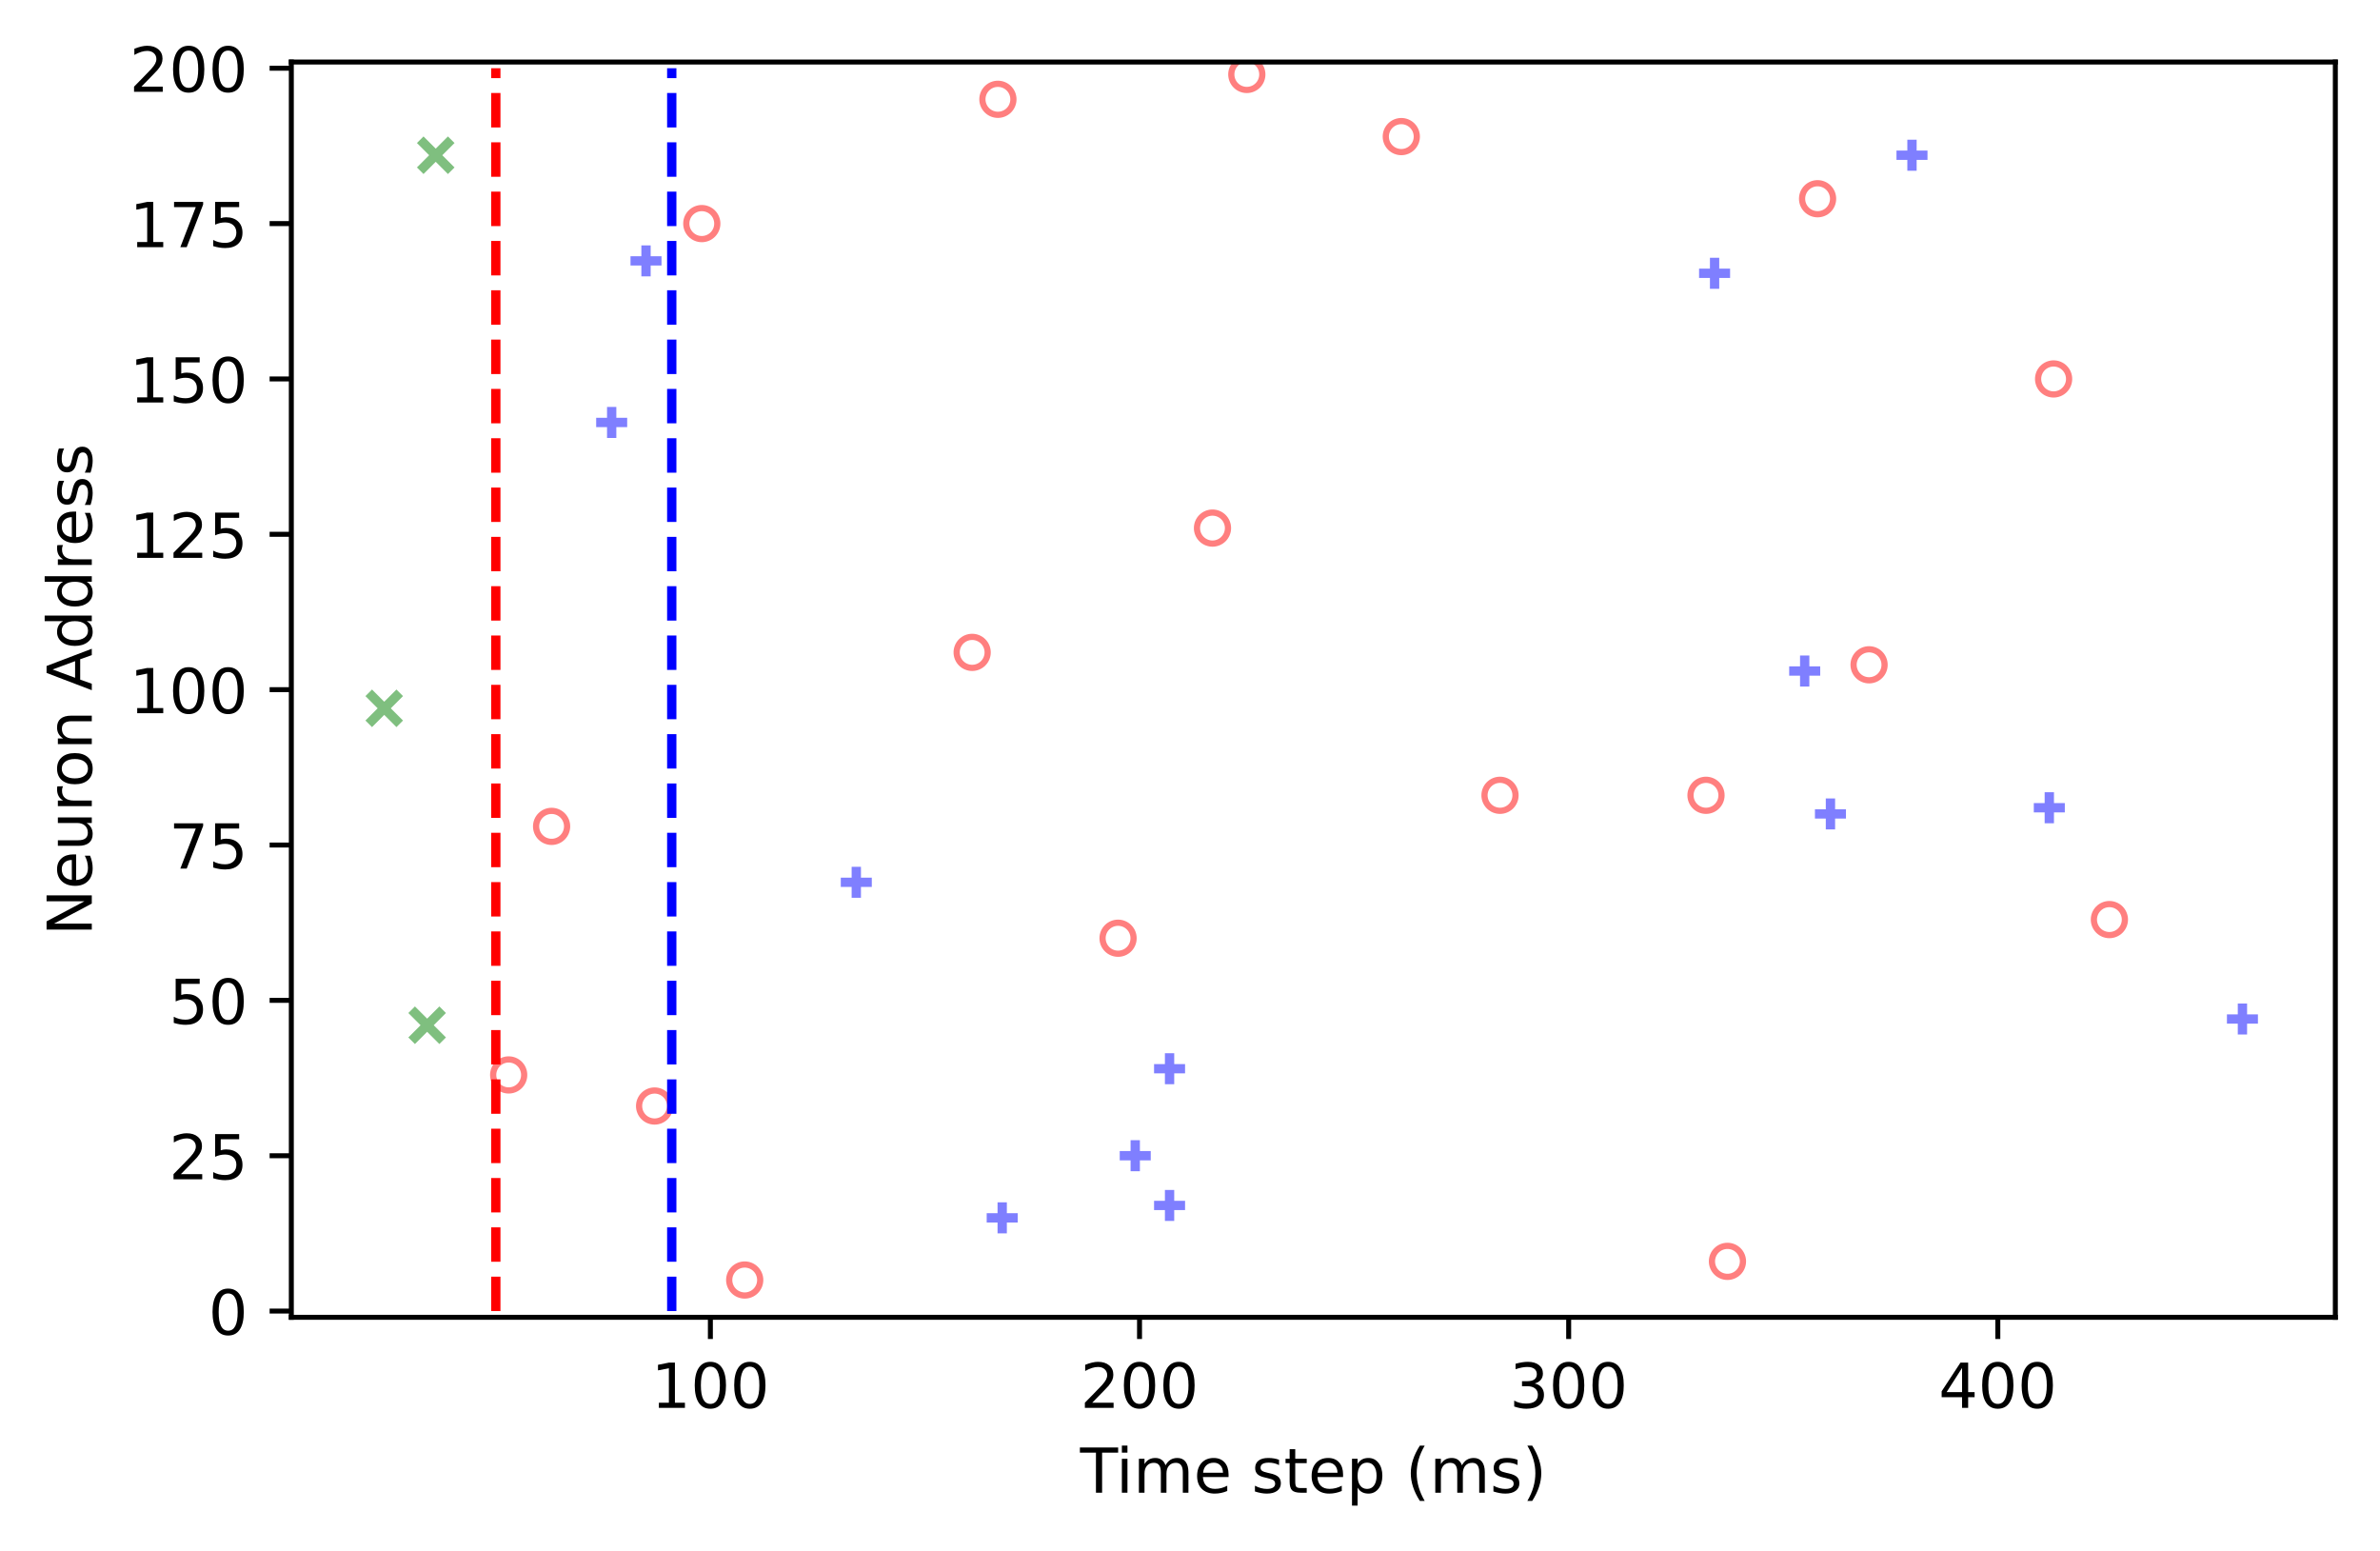
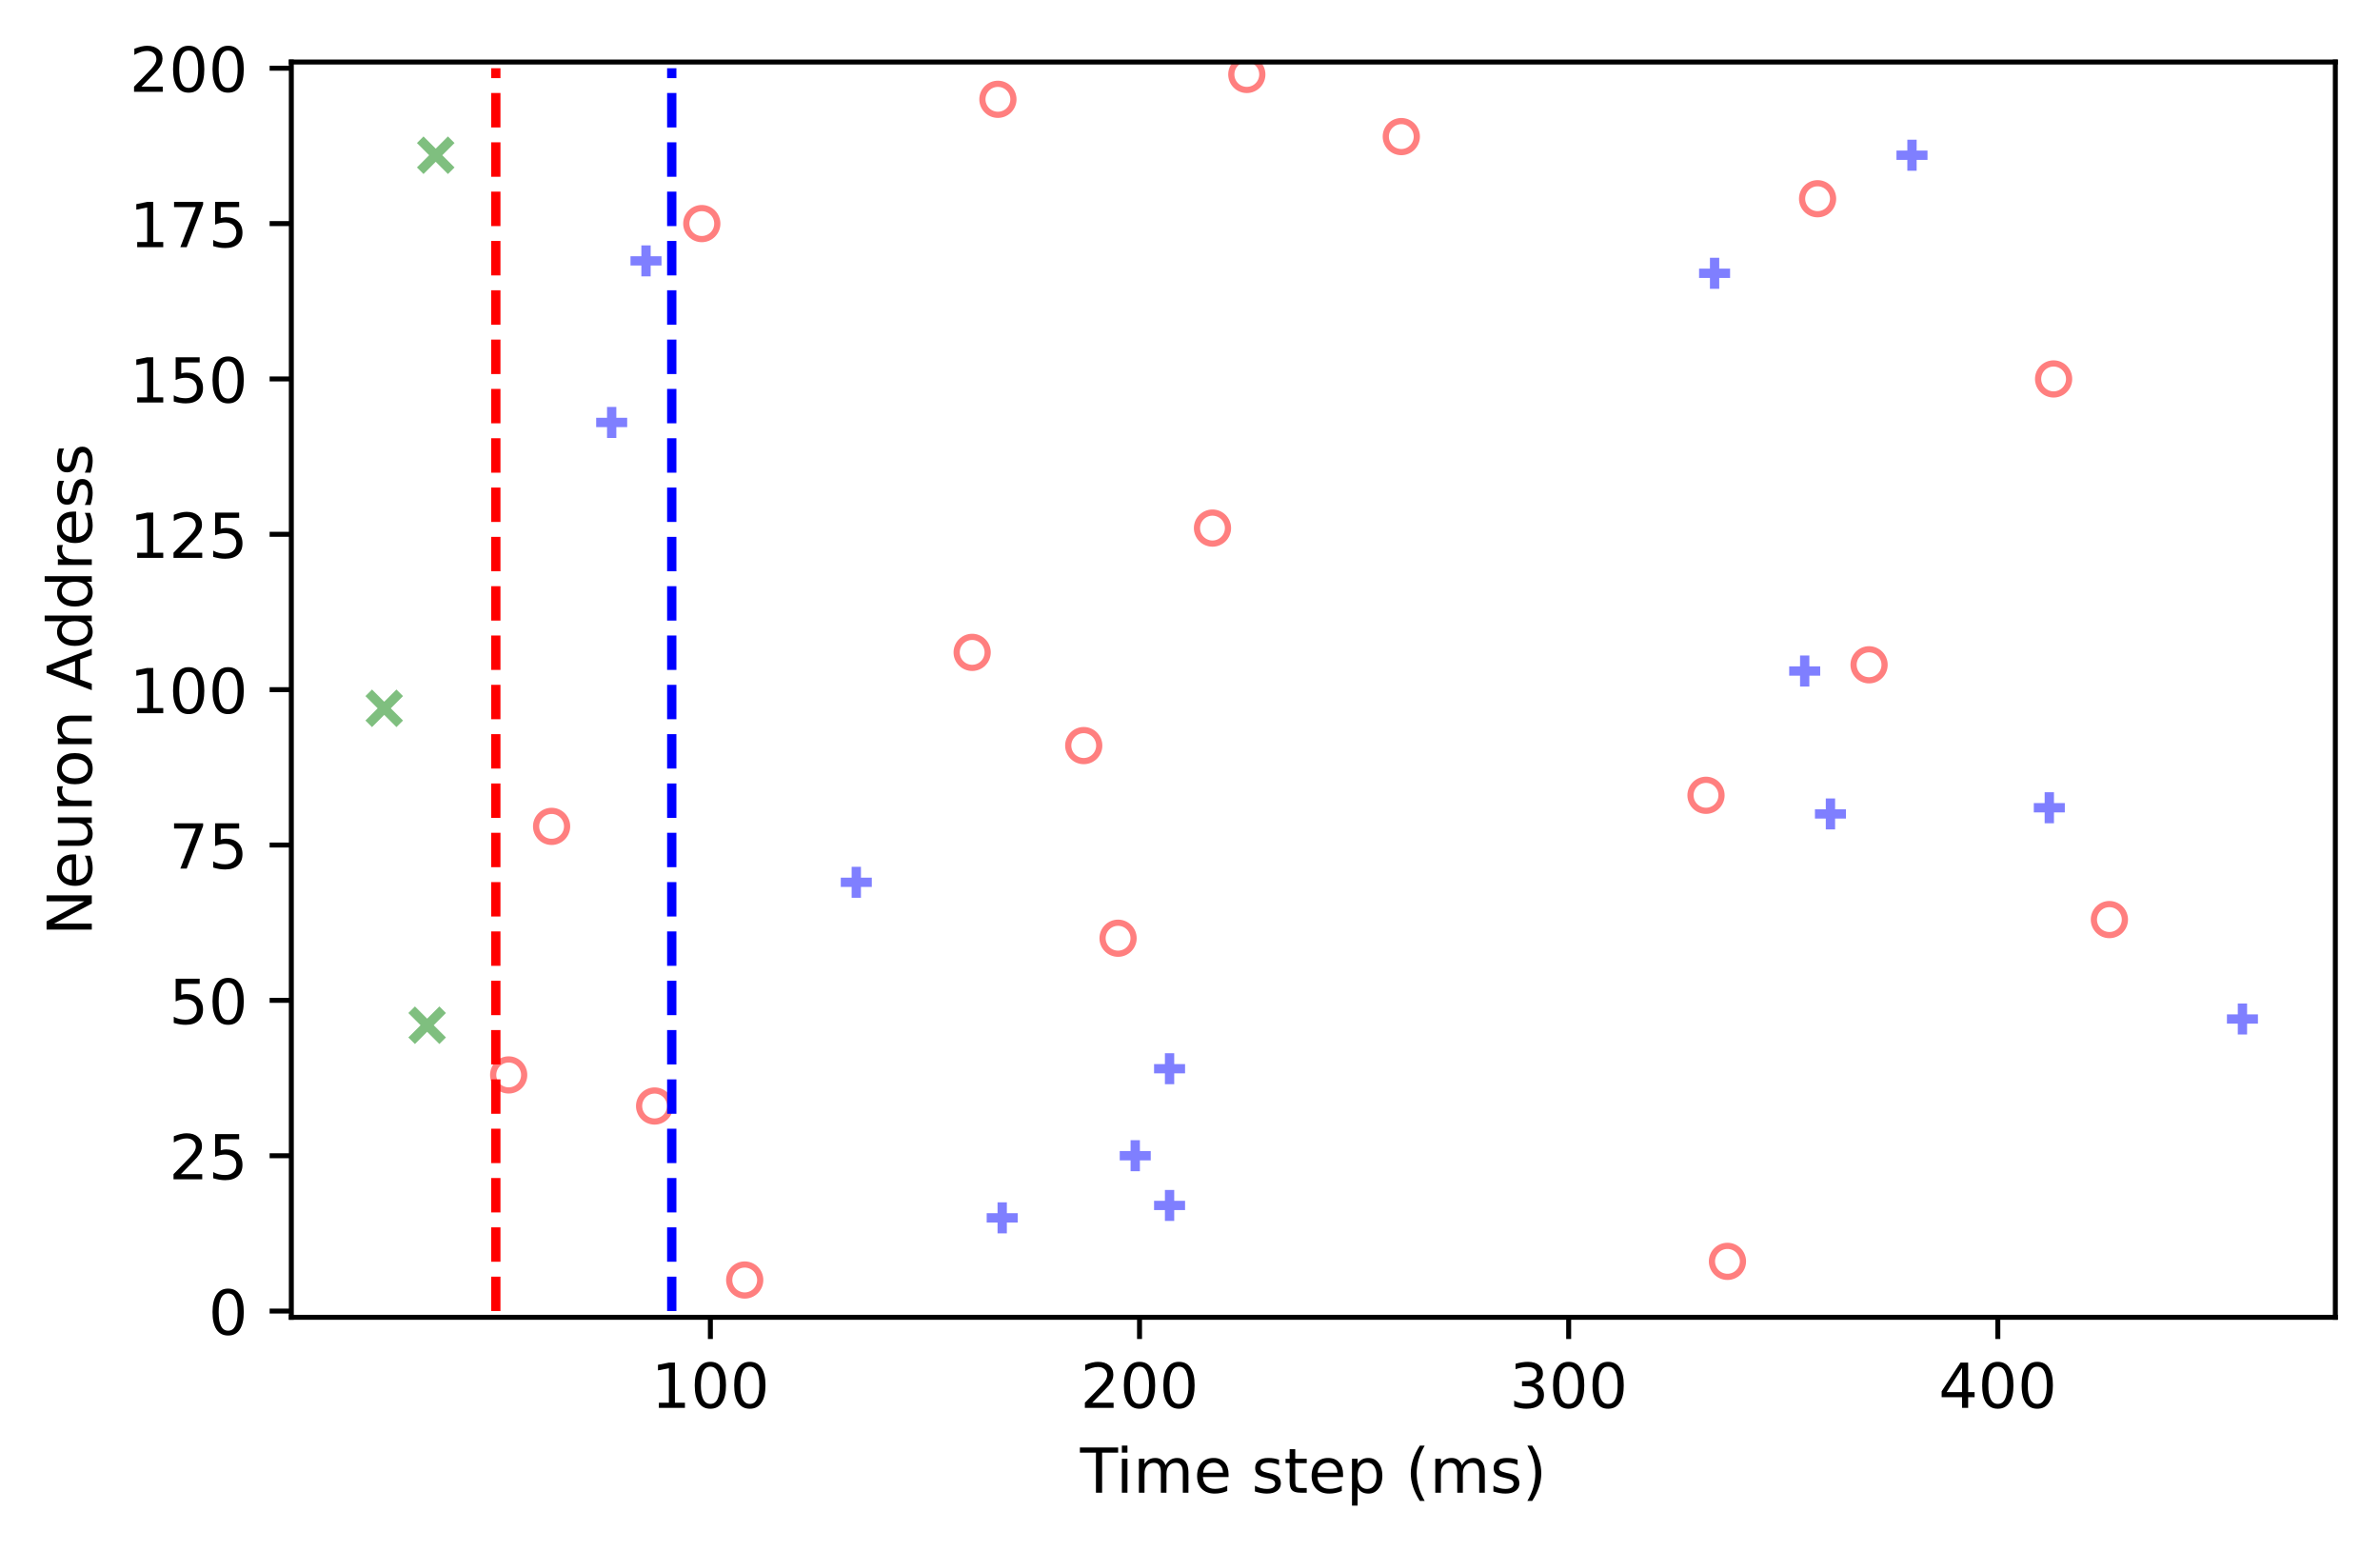
<svg xmlns="http://www.w3.org/2000/svg" xmlns:xlink="http://www.w3.org/1999/xlink" width="383.693pt" height="249.899pt" viewBox="0 0 383.693 249.899" version="1.1">
  <defs>
    <style type="text/css">*{stroke-linejoin: round; stroke-linecap: butt}</style>
  </defs>
  <g id="figure_1">
    <g id="patch_1">
      <path d="M 0 249.899  L 383.693 249.899  L 383.693 0  L 0 0  L 0 249.899  z " style="fill: none" />
    </g>
    <g id="axes_1">
      <g id="patch_2">
        <path d="M 46.966 212.343  L 376.493 212.343  L 376.493 9.998  L 46.966 9.998  L 46.966 212.343  z " style="fill: none" />
      </g>
      <g id="PathCollection_1">
        <defs>
-           <path id="m4d4a219eb6" d="M -2.5 0  L 2.5 0  M 0 2.5  L 0 -2.5  " style="stroke: #0000ff; stroke-opacity: 0.5; stroke-width: 1.5" />
+           <path id="m3985ee1c5d" d="M -2.5 0  L 2.5 0  M 0 2.5  L 0 -2.5  " style="stroke: #0000ff; stroke-opacity: 0.5; stroke-width: 1.5" />
        </defs>
-         <g clip-path="url(#p1b1f984289)">
-           <use xlink:href="#m4d4a219eb6" x="98.612" y="68.097" style="fill: #0000ff; fill-opacity: 0.5; stroke: #0000ff; stroke-opacity: 0.5; stroke-width: 1.5" />
-           <use xlink:href="#m4d4a219eb6" x="104.147" y="42.052" style="fill: #0000ff; fill-opacity: 0.5; stroke: #0000ff; stroke-opacity: 0.5; stroke-width: 1.5" />
-           <use xlink:href="#m4d4a219eb6" x="138.048" y="142.223" style="fill: #0000ff; fill-opacity: 0.5; stroke: #0000ff; stroke-opacity: 0.5; stroke-width: 1.5" />
-           <use xlink:href="#m4d4a219eb6" x="161.57" y="196.315" style="fill: #0000ff; fill-opacity: 0.5; stroke: #0000ff; stroke-opacity: 0.5; stroke-width: 1.5" />
-           <use xlink:href="#m4d4a219eb6" x="183.018" y="186.298" style="fill: #0000ff; fill-opacity: 0.5; stroke: #0000ff; stroke-opacity: 0.5; stroke-width: 1.5" />
-           <use xlink:href="#m4d4a219eb6" x="188.552" y="194.312" style="fill: #0000ff; fill-opacity: 0.5; stroke: #0000ff; stroke-opacity: 0.5; stroke-width: 1.5" />
-           <use xlink:href="#m4d4a219eb6" x="188.552" y="172.274" style="fill: #0000ff; fill-opacity: 0.5; stroke: #0000ff; stroke-opacity: 0.5; stroke-width: 1.5" />
-           <use xlink:href="#m4d4a219eb6" x="276.417" y="44.056" style="fill: #0000ff; fill-opacity: 0.5; stroke: #0000ff; stroke-opacity: 0.5; stroke-width: 1.5" />
-           <use xlink:href="#m4d4a219eb6" x="290.946" y="108.165" style="fill: #0000ff; fill-opacity: 0.5; stroke: #0000ff; stroke-opacity: 0.5; stroke-width: 1.5" />
-           <use xlink:href="#m4d4a219eb6" x="295.097" y="131.204" style="fill: #0000ff; fill-opacity: 0.5; stroke: #0000ff; stroke-opacity: 0.5; stroke-width: 1.5" />
-           <use xlink:href="#m4d4a219eb6" x="308.242" y="25.023" style="fill: #0000ff; fill-opacity: 0.5; stroke: #0000ff; stroke-opacity: 0.5; stroke-width: 1.5" />
-           <use xlink:href="#m4d4a219eb6" x="330.381" y="130.203" style="fill: #0000ff; fill-opacity: 0.5; stroke: #0000ff; stroke-opacity: 0.5; stroke-width: 1.5" />
-           <use xlink:href="#m4d4a219eb6" x="361.515" y="164.261" style="fill: #0000ff; fill-opacity: 0.5; stroke: #0000ff; stroke-opacity: 0.5; stroke-width: 1.5" />
+         <g clip-path="url(#pcb3ad0b500)">
+           <use xlink:href="#m3985ee1c5d" x="98.612" y="68.097" style="fill: #0000ff; fill-opacity: 0.5; stroke: #0000ff; stroke-opacity: 0.5; stroke-width: 1.5" />
+           <use xlink:href="#m3985ee1c5d" x="104.147" y="42.052" style="fill: #0000ff; fill-opacity: 0.5; stroke: #0000ff; stroke-opacity: 0.5; stroke-width: 1.5" />
+           <use xlink:href="#m3985ee1c5d" x="138.048" y="142.223" style="fill: #0000ff; fill-opacity: 0.5; stroke: #0000ff; stroke-opacity: 0.5; stroke-width: 1.5" />
+           <use xlink:href="#m3985ee1c5d" x="161.57" y="196.315" style="fill: #0000ff; fill-opacity: 0.5; stroke: #0000ff; stroke-opacity: 0.5; stroke-width: 1.5" />
+           <use xlink:href="#m3985ee1c5d" x="183.018" y="186.298" style="fill: #0000ff; fill-opacity: 0.5; stroke: #0000ff; stroke-opacity: 0.5; stroke-width: 1.5" />
+           <use xlink:href="#m3985ee1c5d" x="188.552" y="194.312" style="fill: #0000ff; fill-opacity: 0.5; stroke: #0000ff; stroke-opacity: 0.5; stroke-width: 1.5" />
+           <use xlink:href="#m3985ee1c5d" x="188.552" y="172.274" style="fill: #0000ff; fill-opacity: 0.5; stroke: #0000ff; stroke-opacity: 0.5; stroke-width: 1.5" />
+           <use xlink:href="#m3985ee1c5d" x="276.417" y="44.056" style="fill: #0000ff; fill-opacity: 0.5; stroke: #0000ff; stroke-opacity: 0.5; stroke-width: 1.5" />
+           <use xlink:href="#m3985ee1c5d" x="290.946" y="108.165" style="fill: #0000ff; fill-opacity: 0.5; stroke: #0000ff; stroke-opacity: 0.5; stroke-width: 1.5" />
+           <use xlink:href="#m3985ee1c5d" x="295.097" y="131.204" style="fill: #0000ff; fill-opacity: 0.5; stroke: #0000ff; stroke-opacity: 0.5; stroke-width: 1.5" />
+           <use xlink:href="#m3985ee1c5d" x="308.242" y="25.023" style="fill: #0000ff; fill-opacity: 0.5; stroke: #0000ff; stroke-opacity: 0.5; stroke-width: 1.5" />
+           <use xlink:href="#m3985ee1c5d" x="330.381" y="130.203" style="fill: #0000ff; fill-opacity: 0.5; stroke: #0000ff; stroke-opacity: 0.5; stroke-width: 1.5" />
+           <use xlink:href="#m3985ee1c5d" x="361.515" y="164.261" style="fill: #0000ff; fill-opacity: 0.5; stroke: #0000ff; stroke-opacity: 0.5; stroke-width: 1.5" />
        </g>
      </g>
      <g id="PathCollection_2">
        <defs>
-           <path id="C0_0_5637525f8e" d="M 0 2.5  C 0.663 2.5 1.299 2.237 1.768 1.768  C 2.237 1.299 2.5 0.663 2.5 -0  C 2.5 -0.663 2.237 -1.299 1.768 -1.768  C 1.299 -2.237 0.663 -2.5 0 -2.5  C -0.663 -2.5 -1.299 -2.237 -1.768 -1.768  C -2.237 -1.299 -2.5 -0.663 -2.5 0  C -2.5 0.663 -2.237 1.299 -1.768 1.768  C -1.299 2.237 -0.663 2.5 0 2.5  z " />
+           <path id="C0_0_d7a579e7da" d="M 0 2.5  C 0.663 2.5 1.299 2.237 1.768 1.768  C 2.237 1.299 2.5 0.663 2.5 -0  C 2.5 -0.663 2.237 -1.299 1.768 -1.768  C 1.299 -2.237 0.663 -2.5 0 -2.5  C -0.663 -2.5 -1.299 -2.237 -1.768 -1.768  C -2.237 -1.299 -2.5 -0.663 -2.5 0  C -2.5 0.663 -2.237 1.299 -1.768 1.768  C -1.299 2.237 -0.663 2.5 0 2.5  z " />
        </defs>
-         <g clip-path="url(#p1b1f984289)">
-           <use xlink:href="#C0_0_5637525f8e" x="82.008" y="173.276" style="fill: none; stroke: #ff0000; stroke-opacity: 0.5" />
-         </g>
-         <g clip-path="url(#p1b1f984289)">
-           <use xlink:href="#C0_0_5637525f8e" x="88.926" y="133.208" style="fill: none; stroke: #ff0000; stroke-opacity: 0.5" />
-         </g>
-         <g clip-path="url(#p1b1f984289)">
-           <use xlink:href="#C0_0_5637525f8e" x="105.531" y="178.285" style="fill: none; stroke: #ff0000; stroke-opacity: 0.5" />
-         </g>
-         <g clip-path="url(#p1b1f984289)">
-           <use xlink:href="#C0_0_5637525f8e" x="113.141" y="36.042" style="fill: none; stroke: #ff0000; stroke-opacity: 0.5" />
-         </g>
-         <g clip-path="url(#p1b1f984289)">
-           <use xlink:href="#C0_0_5637525f8e" x="120.059" y="206.333" style="fill: none; stroke: #ff0000; stroke-opacity: 0.5" />
-         </g>
-         <g clip-path="url(#p1b1f984289)">
-           <use xlink:href="#C0_0_5637525f8e" x="156.727" y="105.16" style="fill: none; stroke: #ff0000; stroke-opacity: 0.5" />
-         </g>
-         <g clip-path="url(#p1b1f984289)">
-           <use xlink:href="#C0_0_5637525f8e" x="160.879" y="16.008" style="fill: none; stroke: #ff0000; stroke-opacity: 0.5" />
-         </g>
-         <g clip-path="url(#p1b1f984289)">
-           <use xlink:href="#C0_0_5637525f8e" x="180.25" y="151.239" style="fill: none; stroke: #ff0000; stroke-opacity: 0.5" />
-         </g>
-         <g clip-path="url(#p1b1f984289)">
-           <use xlink:href="#C0_0_5637525f8e" x="195.471" y="85.126" style="fill: none; stroke: #ff0000; stroke-opacity: 0.5" />
-         </g>
-         <g clip-path="url(#p1b1f984289)">
-           <use xlink:href="#C0_0_5637525f8e" x="201.006" y="12.001" style="fill: none; stroke: #ff0000; stroke-opacity: 0.5" />
-         </g>
-         <g clip-path="url(#p1b1f984289)">
-           <use xlink:href="#C0_0_5637525f8e" x="225.912" y="22.018" style="fill: none; stroke: #ff0000; stroke-opacity: 0.5" />
-         </g>
-         <g clip-path="url(#p1b1f984289)">
-           <use xlink:href="#C0_0_5637525f8e" x="241.825" y="128.199" style="fill: none; stroke: #ff0000; stroke-opacity: 0.5" />
-         </g>
-         <g clip-path="url(#p1b1f984289)">
-           <use xlink:href="#C0_0_5637525f8e" x="275.034" y="128.199" style="fill: none; stroke: #ff0000; stroke-opacity: 0.5" />
-         </g>
-         <g clip-path="url(#p1b1f984289)">
-           <use xlink:href="#C0_0_5637525f8e" x="278.493" y="203.327" style="fill: none; stroke: #ff0000; stroke-opacity: 0.5" />
-         </g>
-         <g clip-path="url(#p1b1f984289)">
-           <use xlink:href="#C0_0_5637525f8e" x="293.022" y="32.035" style="fill: none; stroke: #ff0000; stroke-opacity: 0.5" />
-         </g>
-         <g clip-path="url(#p1b1f984289)">
-           <use xlink:href="#C0_0_5637525f8e" x="301.324" y="107.163" style="fill: none; stroke: #ff0000; stroke-opacity: 0.5" />
-         </g>
-         <g clip-path="url(#p1b1f984289)">
-           <use xlink:href="#C0_0_5637525f8e" x="331.073" y="61.085" style="fill: none; stroke: #ff0000; stroke-opacity: 0.5" />
-         </g>
-         <g clip-path="url(#p1b1f984289)">
-           <use xlink:href="#C0_0_5637525f8e" x="340.067" y="148.233" style="fill: none; stroke: #ff0000; stroke-opacity: 0.5" />
+         <g clip-path="url(#pcb3ad0b500)">
+           <use xlink:href="#C0_0_d7a579e7da" x="82.008" y="173.276" style="fill: none; stroke: #ff0000; stroke-opacity: 0.5" />
+         </g>
+         <g clip-path="url(#pcb3ad0b500)">
+           <use xlink:href="#C0_0_d7a579e7da" x="88.926" y="133.208" style="fill: none; stroke: #ff0000; stroke-opacity: 0.5" />
+         </g>
+         <g clip-path="url(#pcb3ad0b500)">
+           <use xlink:href="#C0_0_d7a579e7da" x="105.531" y="178.285" style="fill: none; stroke: #ff0000; stroke-opacity: 0.5" />
+         </g>
+         <g clip-path="url(#pcb3ad0b500)">
+           <use xlink:href="#C0_0_d7a579e7da" x="113.141" y="36.042" style="fill: none; stroke: #ff0000; stroke-opacity: 0.5" />
+         </g>
+         <g clip-path="url(#pcb3ad0b500)">
+           <use xlink:href="#C0_0_d7a579e7da" x="120.059" y="206.333" style="fill: none; stroke: #ff0000; stroke-opacity: 0.5" />
+         </g>
+         <g clip-path="url(#pcb3ad0b500)">
+           <use xlink:href="#C0_0_d7a579e7da" x="156.727" y="105.16" style="fill: none; stroke: #ff0000; stroke-opacity: 0.5" />
+         </g>
+         <g clip-path="url(#pcb3ad0b500)">
+           <use xlink:href="#C0_0_d7a579e7da" x="160.879" y="16.008" style="fill: none; stroke: #ff0000; stroke-opacity: 0.5" />
+         </g>
+         <g clip-path="url(#pcb3ad0b500)">
+           <use xlink:href="#C0_0_d7a579e7da" x="174.715" y="120.186" style="fill: none; stroke: #ff0000; stroke-opacity: 0.5" />
+         </g>
+         <g clip-path="url(#pcb3ad0b500)">
+           <use xlink:href="#C0_0_d7a579e7da" x="180.25" y="151.239" style="fill: none; stroke: #ff0000; stroke-opacity: 0.5" />
+         </g>
+         <g clip-path="url(#pcb3ad0b500)">
+           <use xlink:href="#C0_0_d7a579e7da" x="195.471" y="85.126" style="fill: none; stroke: #ff0000; stroke-opacity: 0.5" />
+         </g>
+         <g clip-path="url(#pcb3ad0b500)">
+           <use xlink:href="#C0_0_d7a579e7da" x="201.006" y="12.001" style="fill: none; stroke: #ff0000; stroke-opacity: 0.5" />
+         </g>
+         <g clip-path="url(#pcb3ad0b500)">
+           <use xlink:href="#C0_0_d7a579e7da" x="225.912" y="22.018" style="fill: none; stroke: #ff0000; stroke-opacity: 0.5" />
+         </g>
+         <g clip-path="url(#pcb3ad0b500)">
+           <use xlink:href="#C0_0_d7a579e7da" x="275.034" y="128.199" style="fill: none; stroke: #ff0000; stroke-opacity: 0.5" />
+         </g>
+         <g clip-path="url(#pcb3ad0b500)">
+           <use xlink:href="#C0_0_d7a579e7da" x="278.493" y="203.327" style="fill: none; stroke: #ff0000; stroke-opacity: 0.5" />
+         </g>
+         <g clip-path="url(#pcb3ad0b500)">
+           <use xlink:href="#C0_0_d7a579e7da" x="293.022" y="32.035" style="fill: none; stroke: #ff0000; stroke-opacity: 0.5" />
+         </g>
+         <g clip-path="url(#pcb3ad0b500)">
+           <use xlink:href="#C0_0_d7a579e7da" x="301.324" y="107.163" style="fill: none; stroke: #ff0000; stroke-opacity: 0.5" />
+         </g>
+         <g clip-path="url(#pcb3ad0b500)">
+           <use xlink:href="#C0_0_d7a579e7da" x="331.073" y="61.085" style="fill: none; stroke: #ff0000; stroke-opacity: 0.5" />
+         </g>
+         <g clip-path="url(#pcb3ad0b500)">
+           <use xlink:href="#C0_0_d7a579e7da" x="340.067" y="148.233" style="fill: none; stroke: #ff0000; stroke-opacity: 0.5" />
        </g>
      </g>
      <g id="PathCollection_3">
        <defs>
-           <path id="m2c1b9f5d67" d="M -2.5 2.5  L 2.5 -2.5  M -2.5 -2.5  L 2.5 2.5  " style="stroke: #008000; stroke-opacity: 0.5; stroke-width: 1.5" />
+           <path id="m02f7540118" d="M -2.5 2.5  L 2.5 -2.5  M -2.5 -2.5  L 2.5 2.5  " style="stroke: #008000; stroke-opacity: 0.5; stroke-width: 1.5" />
        </defs>
-         <g clip-path="url(#p1b1f984289)">
-           <use xlink:href="#m2c1b9f5d67" x="61.944" y="114.175" style="fill: #008000; fill-opacity: 0.5; stroke: #008000; stroke-opacity: 0.5; stroke-width: 1.5" />
-           <use xlink:href="#m2c1b9f5d67" x="68.863" y="165.262" style="fill: #008000; fill-opacity: 0.5; stroke: #008000; stroke-opacity: 0.5; stroke-width: 1.5" />
-           <use xlink:href="#m2c1b9f5d67" x="70.246" y="25.023" style="fill: #008000; fill-opacity: 0.5; stroke: #008000; stroke-opacity: 0.5; stroke-width: 1.5" />
+         <g clip-path="url(#pcb3ad0b500)">
+           <use xlink:href="#m02f7540118" x="61.944" y="114.175" style="fill: #008000; fill-opacity: 0.5; stroke: #008000; stroke-opacity: 0.5; stroke-width: 1.5" />
+           <use xlink:href="#m02f7540118" x="68.863" y="165.262" style="fill: #008000; fill-opacity: 0.5; stroke: #008000; stroke-opacity: 0.5; stroke-width: 1.5" />
+           <use xlink:href="#m02f7540118" x="70.246" y="25.023" style="fill: #008000; fill-opacity: 0.5; stroke: #008000; stroke-opacity: 0.5; stroke-width: 1.5" />
        </g>
      </g>
      <g id="matplotlib.axis_1">
        <g id="xtick_1">
          <g id="line2d_1">
            <defs>
-               <path id="m634e009144" d="M 0 0  L 0 3.5  " style="stroke: #000000; stroke-width: 0.8" />
+               <path id="md783cbc0f5" d="M 0 0  L 0 3.5  " style="stroke: #000000; stroke-width: 0.8" />
            </defs>
            <g>
-               <use xlink:href="#m634e009144" x="114.525" y="212.343" style="stroke: #000000; stroke-width: 0.8" />
+               <use xlink:href="#md783cbc0f5" x="114.525" y="212.343" style="stroke: #000000; stroke-width: 0.8" />
            </g>
          </g>
          <g id="text_1">
            <g transform="translate(104.9809 226.9412) scale(0.1 -0.1)">
              <defs>
                <path id="DejaVuSans-31" d="M 794 531  L 1825 531  L 1825 4091  L 703 3866  L 703 4441  L 1819 4666  L 2450 4666  L 2450 531  L 3481 531  L 3481 0  L 794 0  L 794 531  z " transform="scale(0.015625)" />
                <path id="DejaVuSans-30" d="M 2034 4250  Q 1547 4250 1301 3770  Q 1056 3291 1056 2328  Q 1056 1369 1301 889  Q 1547 409 2034 409  Q 2525 409 2770 889  Q 3016 1369 3016 2328  Q 3016 3291 2770 3770  Q 2525 4250 2034 4250  z M 2034 4750  Q 2819 4750 3233 4129  Q 3647 3509 3647 2328  Q 3647 1150 3233 529  Q 2819 -91 2034 -91  Q 1250 -91 836 529  Q 422 1150 422 2328  Q 422 3509 836 4129  Q 1250 4750 2034 4750  z " transform="scale(0.015625)" />
              </defs>
              <use xlink:href="#DejaVuSans-31" />
              <use xlink:href="#DejaVuSans-30" transform="translate(63.62305 0)" />
              <use xlink:href="#DejaVuSans-30" transform="translate(127.2461 0)" />
            </g>
          </g>
        </g>
        <g id="xtick_2">
          <g id="line2d_2">
            <g>
-               <use xlink:href="#m634e009144" x="183.71" y="212.343" style="stroke: #000000; stroke-width: 0.8" />
+               <use xlink:href="#md783cbc0f5" x="183.71" y="212.343" style="stroke: #000000; stroke-width: 0.8" />
            </g>
          </g>
          <g id="text_2">
            <g transform="translate(174.1658 226.9412) scale(0.1 -0.1)">
              <defs>
                <path id="DejaVuSans-32" d="M 1228 531  L 3431 531  L 3431 0  L 469 0  L 469 531  Q 828 903 1448 1529  Q 2069 2156 2228 2338  Q 2531 2678 2651 2914  Q 2772 3150 2772 3378  Q 2772 3750 2511 3984  Q 2250 4219 1831 4219  Q 1534 4219 1204 4116  Q 875 4013 500 3803  L 500 4441  Q 881 4594 1212 4672  Q 1544 4750 1819 4750  Q 2544 4750 2975 4387  Q 3406 4025 3406 3419  Q 3406 3131 3298 2873  Q 3191 2616 2906 2266  Q 2828 2175 2409 1742  Q 1991 1309 1228 531  z " transform="scale(0.015625)" />
              </defs>
              <use xlink:href="#DejaVuSans-32" />
              <use xlink:href="#DejaVuSans-30" transform="translate(63.62305 0)" />
              <use xlink:href="#DejaVuSans-30" transform="translate(127.2461 0)" />
            </g>
          </g>
        </g>
        <g id="xtick_3">
          <g id="line2d_3">
            <g>
-               <use xlink:href="#m634e009144" x="252.894" y="212.343" style="stroke: #000000; stroke-width: 0.8" />
+               <use xlink:href="#md783cbc0f5" x="252.894" y="212.343" style="stroke: #000000; stroke-width: 0.8" />
            </g>
          </g>
          <g id="text_3">
            <g transform="translate(243.3507 226.9412) scale(0.1 -0.1)">
              <defs>
                <path id="DejaVuSans-33" d="M 2597 2516  Q 3050 2419 3304 2112  Q 3559 1806 3559 1356  Q 3559 666 3084 287  Q 2609 -91 1734 -91  Q 1441 -91 1130 -33  Q 819 25 488 141  L 488 750  Q 750 597 1062 519  Q 1375 441 1716 441  Q 2309 441 2620 675  Q 2931 909 2931 1356  Q 2931 1769 2642 2001  Q 2353 2234 1838 2234  L 1294 2234  L 1294 2753  L 1863 2753  Q 2328 2753 2575 2939  Q 2822 3125 2822 3475  Q 2822 3834 2567 4026  Q 2313 4219 1838 4219  Q 1578 4219 1281 4162  Q 984 4106 628 3988  L 628 4550  Q 988 4650 1302 4700  Q 1616 4750 1894 4750  Q 2613 4750 3031 4423  Q 3450 4097 3450 3541  Q 3450 3153 3228 2886  Q 3006 2619 2597 2516  z " transform="scale(0.015625)" />
              </defs>
              <use xlink:href="#DejaVuSans-33" />
              <use xlink:href="#DejaVuSans-30" transform="translate(63.62305 0)" />
              <use xlink:href="#DejaVuSans-30" transform="translate(127.2461 0)" />
            </g>
          </g>
        </g>
        <g id="xtick_4">
          <g id="line2d_4">
            <g>
-               <use xlink:href="#m634e009144" x="322.079" y="212.343" style="stroke: #000000; stroke-width: 0.8" />
+               <use xlink:href="#md783cbc0f5" x="322.079" y="212.343" style="stroke: #000000; stroke-width: 0.8" />
            </g>
          </g>
          <g id="text_4">
            <g transform="translate(312.5355 226.9412) scale(0.1 -0.1)">
              <defs>
                <path id="DejaVuSans-34" d="M 2419 4116  L 825 1625  L 2419 1625  L 2419 4116  z M 2253 4666  L 3047 4666  L 3047 1625  L 3713 1625  L 3713 1100  L 3047 1100  L 3047 0  L 2419 0  L 2419 1100  L 313 1100  L 313 1709  L 2253 4666  z " transform="scale(0.015625)" />
              </defs>
              <use xlink:href="#DejaVuSans-34" />
              <use xlink:href="#DejaVuSans-30" transform="translate(63.62305 0)" />
              <use xlink:href="#DejaVuSans-30" transform="translate(127.2461 0)" />
            </g>
          </g>
        </g>
        <g id="text_5">
          <g transform="translate(174.1255 240.6194) scale(0.1 -0.1)">
            <defs>
              <path id="DejaVuSans-54" d="M -19 4666  L 3928 4666  L 3928 4134  L 2272 4134  L 2272 0  L 1638 0  L 1638 4134  L -19 4134  L -19 4666  z " transform="scale(0.015625)" />
              <path id="DejaVuSans-69" d="M 603 3500  L 1178 3500  L 1178 0  L 603 0  L 603 3500  z M 603 4863  L 1178 4863  L 1178 4134  L 603 4134  L 603 4863  z " transform="scale(0.015625)" />
              <path id="DejaVuSans-6d" d="M 3328 2828  Q 3544 3216 3844 3400  Q 4144 3584 4550 3584  Q 5097 3584 5394 3201  Q 5691 2819 5691 2113  L 5691 0  L 5113 0  L 5113 2094  Q 5113 2597 4934 2840  Q 4756 3084 4391 3084  Q 3944 3084 3684 2787  Q 3425 2491 3425 1978  L 3425 0  L 2847 0  L 2847 2094  Q 2847 2600 2669 2842  Q 2491 3084 2119 3084  Q 1678 3084 1418 2786  Q 1159 2488 1159 1978  L 1159 0  L 581 0  L 581 3500  L 1159 3500  L 1159 2956  Q 1356 3278 1631 3431  Q 1906 3584 2284 3584  Q 2666 3584 2933 3390  Q 3200 3197 3328 2828  z " transform="scale(0.015625)" />
              <path id="DejaVuSans-65" d="M 3597 1894  L 3597 1613  L 953 1613  Q 991 1019 1311 708  Q 1631 397 2203 397  Q 2534 397 2845 478  Q 3156 559 3463 722  L 3463 178  Q 3153 47 2828 -22  Q 2503 -91 2169 -91  Q 1331 -91 842 396  Q 353 884 353 1716  Q 353 2575 817 3079  Q 1281 3584 2069 3584  Q 2775 3584 3186 3129  Q 3597 2675 3597 1894  z M 3022 2063  Q 3016 2534 2758 2815  Q 2500 3097 2075 3097  Q 1594 3097 1305 2825  Q 1016 2553 972 2059  L 3022 2063  z " transform="scale(0.015625)" />
              <path id="DejaVuSans-20" transform="scale(0.015625)" />
              <path id="DejaVuSans-73" d="M 2834 3397  L 2834 2853  Q 2591 2978 2328 3040  Q 2066 3103 1784 3103  Q 1356 3103 1142 2972  Q 928 2841 928 2578  Q 928 2378 1081 2264  Q 1234 2150 1697 2047  L 1894 2003  Q 2506 1872 2764 1633  Q 3022 1394 3022 966  Q 3022 478 2636 193  Q 2250 -91 1575 -91  Q 1294 -91 989 -36  Q 684 19 347 128  L 347 722  Q 666 556 975 473  Q 1284 391 1588 391  Q 1994 391 2212 530  Q 2431 669 2431 922  Q 2431 1156 2273 1281  Q 2116 1406 1581 1522  L 1381 1569  Q 847 1681 609 1914  Q 372 2147 372 2553  Q 372 3047 722 3315  Q 1072 3584 1716 3584  Q 2034 3584 2315 3537  Q 2597 3491 2834 3397  z " transform="scale(0.015625)" />
              <path id="DejaVuSans-74" d="M 1172 4494  L 1172 3500  L 2356 3500  L 2356 3053  L 1172 3053  L 1172 1153  Q 1172 725 1289 603  Q 1406 481 1766 481  L 2356 481  L 2356 0  L 1766 0  Q 1100 0 847 248  Q 594 497 594 1153  L 594 3053  L 172 3053  L 172 3500  L 594 3500  L 594 4494  L 1172 4494  z " transform="scale(0.015625)" />
              <path id="DejaVuSans-70" d="M 1159 525  L 1159 -1331  L 581 -1331  L 581 3500  L 1159 3500  L 1159 2969  Q 1341 3281 1617 3432  Q 1894 3584 2278 3584  Q 2916 3584 3314 3078  Q 3713 2572 3713 1747  Q 3713 922 3314 415  Q 2916 -91 2278 -91  Q 1894 -91 1617 61  Q 1341 213 1159 525  z M 3116 1747  Q 3116 2381 2855 2742  Q 2594 3103 2138 3103  Q 1681 3103 1420 2742  Q 1159 2381 1159 1747  Q 1159 1113 1420 752  Q 1681 391 2138 391  Q 2594 391 2855 752  Q 3116 1113 3116 1747  z " transform="scale(0.015625)" />
              <path id="DejaVuSans-28" d="M 1984 4856  Q 1566 4138 1362 3434  Q 1159 2731 1159 2009  Q 1159 1288 1364 580  Q 1569 -128 1984 -844  L 1484 -844  Q 1016 -109 783 600  Q 550 1309 550 2009  Q 550 2706 781 3412  Q 1013 4119 1484 4856  L 1984 4856  z " transform="scale(0.015625)" />
              <path id="DejaVuSans-29" d="M 513 4856  L 1013 4856  Q 1481 4119 1714 3412  Q 1947 2706 1947 2009  Q 1947 1309 1714 600  Q 1481 -109 1013 -844  L 513 -844  Q 928 -128 1133 580  Q 1338 1288 1338 2009  Q 1338 2731 1133 3434  Q 928 4138 513 4856  z " transform="scale(0.015625)" />
            </defs>
            <use xlink:href="#DejaVuSans-54" />
            <use xlink:href="#DejaVuSans-69" transform="translate(57.95898 0)" />
            <use xlink:href="#DejaVuSans-6d" transform="translate(85.74219 0)" />
            <use xlink:href="#DejaVuSans-65" transform="translate(183.1543 0)" />
            <use xlink:href="#DejaVuSans-20" transform="translate(244.6777 0)" />
            <use xlink:href="#DejaVuSans-73" transform="translate(276.4648 0)" />
            <use xlink:href="#DejaVuSans-74" transform="translate(328.5645 0)" />
            <use xlink:href="#DejaVuSans-65" transform="translate(367.7734 0)" />
            <use xlink:href="#DejaVuSans-70" transform="translate(429.2969 0)" />
            <use xlink:href="#DejaVuSans-20" transform="translate(492.7734 0)" />
            <use xlink:href="#DejaVuSans-28" transform="translate(524.5605 0)" />
            <use xlink:href="#DejaVuSans-6d" transform="translate(563.5742 0)" />
            <use xlink:href="#DejaVuSans-73" transform="translate(660.9863 0)" />
            <use xlink:href="#DejaVuSans-29" transform="translate(713.0859 0)" />
          </g>
        </g>
      </g>
      <g id="matplotlib.axis_2">
        <g id="ytick_1">
          <g id="line2d_5">
            <defs>
-               <path id="m72fe8317b1" d="M 0 0  L -3.5 0  " style="stroke: #000000; stroke-width: 0.8" />
+               <path id="mc9c1991409" d="M 0 0  L -3.5 0  " style="stroke: #000000; stroke-width: 0.8" />
            </defs>
            <g>
-               <use xlink:href="#m72fe8317b1" x="46.966" y="211.341" style="stroke: #000000; stroke-width: 0.8" />
+               <use xlink:href="#mc9c1991409" x="46.966" y="211.341" style="stroke: #000000; stroke-width: 0.8" />
            </g>
          </g>
          <g id="text_6">
            <g transform="translate(33.60312 215.1403) scale(0.1 -0.1)">
              <use xlink:href="#DejaVuSans-30" />
            </g>
          </g>
        </g>
        <g id="ytick_2">
          <g id="line2d_6">
            <g>
-               <use xlink:href="#m72fe8317b1" x="46.966" y="186.298" style="stroke: #000000; stroke-width: 0.8" />
+               <use xlink:href="#mc9c1991409" x="46.966" y="186.298" style="stroke: #000000; stroke-width: 0.8" />
            </g>
          </g>
          <g id="text_7">
            <g transform="translate(27.24063 190.0976) scale(0.1 -0.1)">
              <defs>
                <path id="DejaVuSans-35" d="M 691 4666  L 3169 4666  L 3169 4134  L 1269 4134  L 1269 2991  Q 1406 3038 1543 3061  Q 1681 3084 1819 3084  Q 2600 3084 3056 2656  Q 3513 2228 3513 1497  Q 3513 744 3044 326  Q 2575 -91 1722 -91  Q 1428 -91 1123 -41  Q 819 9 494 109  L 494 744  Q 775 591 1075 516  Q 1375 441 1709 441  Q 2250 441 2565 725  Q 2881 1009 2881 1497  Q 2881 1984 2565 2268  Q 2250 2553 1709 2553  Q 1456 2553 1204 2497  Q 953 2441 691 2322  L 691 4666  z " transform="scale(0.015625)" />
              </defs>
              <use xlink:href="#DejaVuSans-32" />
              <use xlink:href="#DejaVuSans-35" transform="translate(63.62305 0)" />
            </g>
          </g>
        </g>
        <g id="ytick_3">
          <g id="line2d_7">
            <g>
-               <use xlink:href="#m72fe8317b1" x="46.966" y="161.256" style="stroke: #000000; stroke-width: 0.8" />
+               <use xlink:href="#mc9c1991409" x="46.966" y="161.256" style="stroke: #000000; stroke-width: 0.8" />
            </g>
          </g>
          <g id="text_8">
            <g transform="translate(27.24063 165.0548) scale(0.1 -0.1)">
              <use xlink:href="#DejaVuSans-35" />
              <use xlink:href="#DejaVuSans-30" transform="translate(63.62305 0)" />
            </g>
          </g>
        </g>
        <g id="ytick_4">
          <g id="line2d_8">
            <g>
-               <use xlink:href="#m72fe8317b1" x="46.966" y="136.213" style="stroke: #000000; stroke-width: 0.8" />
+               <use xlink:href="#mc9c1991409" x="46.966" y="136.213" style="stroke: #000000; stroke-width: 0.8" />
            </g>
          </g>
          <g id="text_9">
            <g transform="translate(27.24063 140.0121) scale(0.1 -0.1)">
              <defs>
                <path id="DejaVuSans-37" d="M 525 4666  L 3525 4666  L 3525 4397  L 1831 0  L 1172 0  L 2766 4134  L 525 4134  L 525 4666  z " transform="scale(0.015625)" />
              </defs>
              <use xlink:href="#DejaVuSans-37" />
              <use xlink:href="#DejaVuSans-35" transform="translate(63.62305 0)" />
            </g>
          </g>
        </g>
        <g id="ytick_5">
          <g id="line2d_9">
            <g>
-               <use xlink:href="#m72fe8317b1" x="46.966" y="111.17" style="stroke: #000000; stroke-width: 0.8" />
+               <use xlink:href="#mc9c1991409" x="46.966" y="111.17" style="stroke: #000000; stroke-width: 0.8" />
            </g>
          </g>
          <g id="text_10">
            <g transform="translate(20.87813 114.9694) scale(0.1 -0.1)">
              <use xlink:href="#DejaVuSans-31" />
              <use xlink:href="#DejaVuSans-30" transform="translate(63.62305 0)" />
              <use xlink:href="#DejaVuSans-30" transform="translate(127.2461 0)" />
            </g>
          </g>
        </g>
        <g id="ytick_6">
          <g id="line2d_10">
            <g>
-               <use xlink:href="#m72fe8317b1" x="46.966" y="86.127" style="stroke: #000000; stroke-width: 0.8" />
+               <use xlink:href="#mc9c1991409" x="46.966" y="86.127" style="stroke: #000000; stroke-width: 0.8" />
            </g>
          </g>
          <g id="text_11">
            <g transform="translate(20.87813 89.92664) scale(0.1 -0.1)">
              <use xlink:href="#DejaVuSans-31" />
              <use xlink:href="#DejaVuSans-32" transform="translate(63.62305 0)" />
              <use xlink:href="#DejaVuSans-35" transform="translate(127.2461 0)" />
            </g>
          </g>
        </g>
        <g id="ytick_7">
          <g id="line2d_11">
            <g>
-               <use xlink:href="#m72fe8317b1" x="46.966" y="61.085" style="stroke: #000000; stroke-width: 0.8" />
+               <use xlink:href="#mc9c1991409" x="46.966" y="61.085" style="stroke: #000000; stroke-width: 0.8" />
            </g>
          </g>
          <g id="text_12">
            <g transform="translate(20.87813 64.88391) scale(0.1 -0.1)">
              <use xlink:href="#DejaVuSans-31" />
              <use xlink:href="#DejaVuSans-35" transform="translate(63.62305 0)" />
              <use xlink:href="#DejaVuSans-30" transform="translate(127.2461 0)" />
            </g>
          </g>
        </g>
        <g id="ytick_8">
          <g id="line2d_12">
            <g>
-               <use xlink:href="#m72fe8317b1" x="46.966" y="36.042" style="stroke: #000000; stroke-width: 0.8" />
+               <use xlink:href="#mc9c1991409" x="46.966" y="36.042" style="stroke: #000000; stroke-width: 0.8" />
            </g>
          </g>
          <g id="text_13">
            <g transform="translate(20.87813 39.84117) scale(0.1 -0.1)">
              <use xlink:href="#DejaVuSans-31" />
              <use xlink:href="#DejaVuSans-37" transform="translate(63.62305 0)" />
              <use xlink:href="#DejaVuSans-35" transform="translate(127.2461 0)" />
            </g>
          </g>
        </g>
        <g id="ytick_9">
          <g id="line2d_13">
            <g>
-               <use xlink:href="#m72fe8317b1" x="46.966" y="10.999" style="stroke: #000000; stroke-width: 0.8" />
+               <use xlink:href="#mc9c1991409" x="46.966" y="10.999" style="stroke: #000000; stroke-width: 0.8" />
            </g>
          </g>
          <g id="text_14">
            <g transform="translate(20.87813 14.79844) scale(0.1 -0.1)">
              <use xlink:href="#DejaVuSans-32" />
              <use xlink:href="#DejaVuSans-30" transform="translate(63.62305 0)" />
              <use xlink:href="#DejaVuSans-30" transform="translate(127.2461 0)" />
            </g>
          </g>
        </g>
        <g id="text_15">
          <g transform="translate(14.79844 150.8264) rotate(-90) scale(0.1 -0.1)">
            <defs>
              <path id="DejaVuSans-4e" d="M 628 4666  L 1478 4666  L 3547 763  L 3547 4666  L 4159 4666  L 4159 0  L 3309 0  L 1241 3903  L 1241 0  L 628 0  L 628 4666  z " transform="scale(0.015625)" />
              <path id="DejaVuSans-75" d="M 544 1381  L 544 3500  L 1119 3500  L 1119 1403  Q 1119 906 1312 657  Q 1506 409 1894 409  Q 2359 409 2629 706  Q 2900 1003 2900 1516  L 2900 3500  L 3475 3500  L 3475 0  L 2900 0  L 2900 538  Q 2691 219 2414 64  Q 2138 -91 1772 -91  Q 1169 -91 856 284  Q 544 659 544 1381  z M 1991 3584  L 1991 3584  z " transform="scale(0.015625)" />
              <path id="DejaVuSans-72" d="M 2631 2963  Q 2534 3019 2420 3045  Q 2306 3072 2169 3072  Q 1681 3072 1420 2755  Q 1159 2438 1159 1844  L 1159 0  L 581 0  L 581 3500  L 1159 3500  L 1159 2956  Q 1341 3275 1631 3429  Q 1922 3584 2338 3584  Q 2397 3584 2469 3576  Q 2541 3569 2628 3553  L 2631 2963  z " transform="scale(0.015625)" />
              <path id="DejaVuSans-6f" d="M 1959 3097  Q 1497 3097 1228 2736  Q 959 2375 959 1747  Q 959 1119 1226 758  Q 1494 397 1959 397  Q 2419 397 2687 759  Q 2956 1122 2956 1747  Q 2956 2369 2687 2733  Q 2419 3097 1959 3097  z M 1959 3584  Q 2709 3584 3137 3096  Q 3566 2609 3566 1747  Q 3566 888 3137 398  Q 2709 -91 1959 -91  Q 1206 -91 779 398  Q 353 888 353 1747  Q 353 2609 779 3096  Q 1206 3584 1959 3584  z " transform="scale(0.015625)" />
              <path id="DejaVuSans-6e" d="M 3513 2113  L 3513 0  L 2938 0  L 2938 2094  Q 2938 2591 2744 2837  Q 2550 3084 2163 3084  Q 1697 3084 1428 2787  Q 1159 2491 1159 1978  L 1159 0  L 581 0  L 581 3500  L 1159 3500  L 1159 2956  Q 1366 3272 1645 3428  Q 1925 3584 2291 3584  Q 2894 3584 3203 3211  Q 3513 2838 3513 2113  z " transform="scale(0.015625)" />
              <path id="DejaVuSans-41" d="M 2188 4044  L 1331 1722  L 3047 1722  L 2188 4044  z M 1831 4666  L 2547 4666  L 4325 0  L 3669 0  L 3244 1197  L 1141 1197  L 716 0  L 50 0  L 1831 4666  z " transform="scale(0.015625)" />
              <path id="DejaVuSans-64" d="M 2906 2969  L 2906 4863  L 3481 4863  L 3481 0  L 2906 0  L 2906 525  Q 2725 213 2448 61  Q 2172 -91 1784 -91  Q 1150 -91 751 415  Q 353 922 353 1747  Q 353 2572 751 3078  Q 1150 3584 1784 3584  Q 2172 3584 2448 3432  Q 2725 3281 2906 2969  z M 947 1747  Q 947 1113 1208 752  Q 1469 391 1925 391  Q 2381 391 2643 752  Q 2906 1113 2906 1747  Q 2906 2381 2643 2742  Q 2381 3103 1925 3103  Q 1469 3103 1208 2742  Q 947 2381 947 1747  z " transform="scale(0.015625)" />
            </defs>
            <use xlink:href="#DejaVuSans-4e" />
            <use xlink:href="#DejaVuSans-65" transform="translate(74.80469 0)" />
            <use xlink:href="#DejaVuSans-75" transform="translate(136.3281 0)" />
            <use xlink:href="#DejaVuSans-72" transform="translate(199.707 0)" />
            <use xlink:href="#DejaVuSans-6f" transform="translate(238.5703 0)" />
            <use xlink:href="#DejaVuSans-6e" transform="translate(299.752 0)" />
            <use xlink:href="#DejaVuSans-20" transform="translate(363.1309 0)" />
            <use xlink:href="#DejaVuSans-41" transform="translate(394.918 0)" />
            <use xlink:href="#DejaVuSans-64" transform="translate(461.5762 0)" />
            <use xlink:href="#DejaVuSans-64" transform="translate(525.0527 0)" />
            <use xlink:href="#DejaVuSans-72" transform="translate(588.5293 0)" />
            <use xlink:href="#DejaVuSans-65" transform="translate(627.3926 0)" />
            <use xlink:href="#DejaVuSans-73" transform="translate(688.916 0)" />
            <use xlink:href="#DejaVuSans-73" transform="translate(741.0156 0)" />
          </g>
        </g>
      </g>
      <g id="LineCollection_1">
-         <path d="M 79.932 211.341  L 79.932 10.999  " clip-path="url(#p1b1f984289)" style="fill: none; stroke-dasharray: 5.55,2.4; stroke-dashoffset: 0; stroke: #ff0000; stroke-width: 1.5" />
+         <path d="M 79.932 211.341  L 79.932 10.999  " clip-path="url(#pcb3ad0b500)" style="fill: none; stroke-dasharray: 5.55,2.4; stroke-dashoffset: 0; stroke: #ff0000; stroke-width: 1.5" />
      </g>
      <g id="LineCollection_2">
-         <path d="M 108.298 211.341  L 108.298 10.999  " clip-path="url(#p1b1f984289)" style="fill: none; stroke-dasharray: 5.55,2.4; stroke-dashoffset: 0; stroke: #0000ff; stroke-width: 1.5" />
+         <path d="M 108.298 211.341  L 108.298 10.999  " clip-path="url(#pcb3ad0b500)" style="fill: none; stroke-dasharray: 5.55,2.4; stroke-dashoffset: 0; stroke: #0000ff; stroke-width: 1.5" />
      </g>
      <g id="patch_3">
        <path d="M 46.966 212.343  L 46.966 9.998  " style="fill: none; stroke: #000000; stroke-width: 0.8; stroke-linejoin: miter; stroke-linecap: square" />
      </g>
      <g id="patch_4">
        <path d="M 376.493 212.343  L 376.493 9.998  " style="fill: none; stroke: #000000; stroke-width: 0.8; stroke-linejoin: miter; stroke-linecap: square" />
      </g>
      <g id="patch_5">
        <path d="M 46.966 212.343  L 376.493 212.343  " style="fill: none; stroke: #000000; stroke-width: 0.8; stroke-linejoin: miter; stroke-linecap: square" />
      </g>
      <g id="patch_6">
        <path d="M 46.966 9.998  L 376.493 9.998  " style="fill: none; stroke: #000000; stroke-width: 0.8; stroke-linejoin: miter; stroke-linecap: square" />
      </g>
    </g>
  </g>
  <defs>
-     <clipPath id="p1b1f984289">
+     <clipPath id="pcb3ad0b500">
      <rect x="46.966" y="9.998" width="329.528" height="202.345" />
    </clipPath>
  </defs>
</svg>
